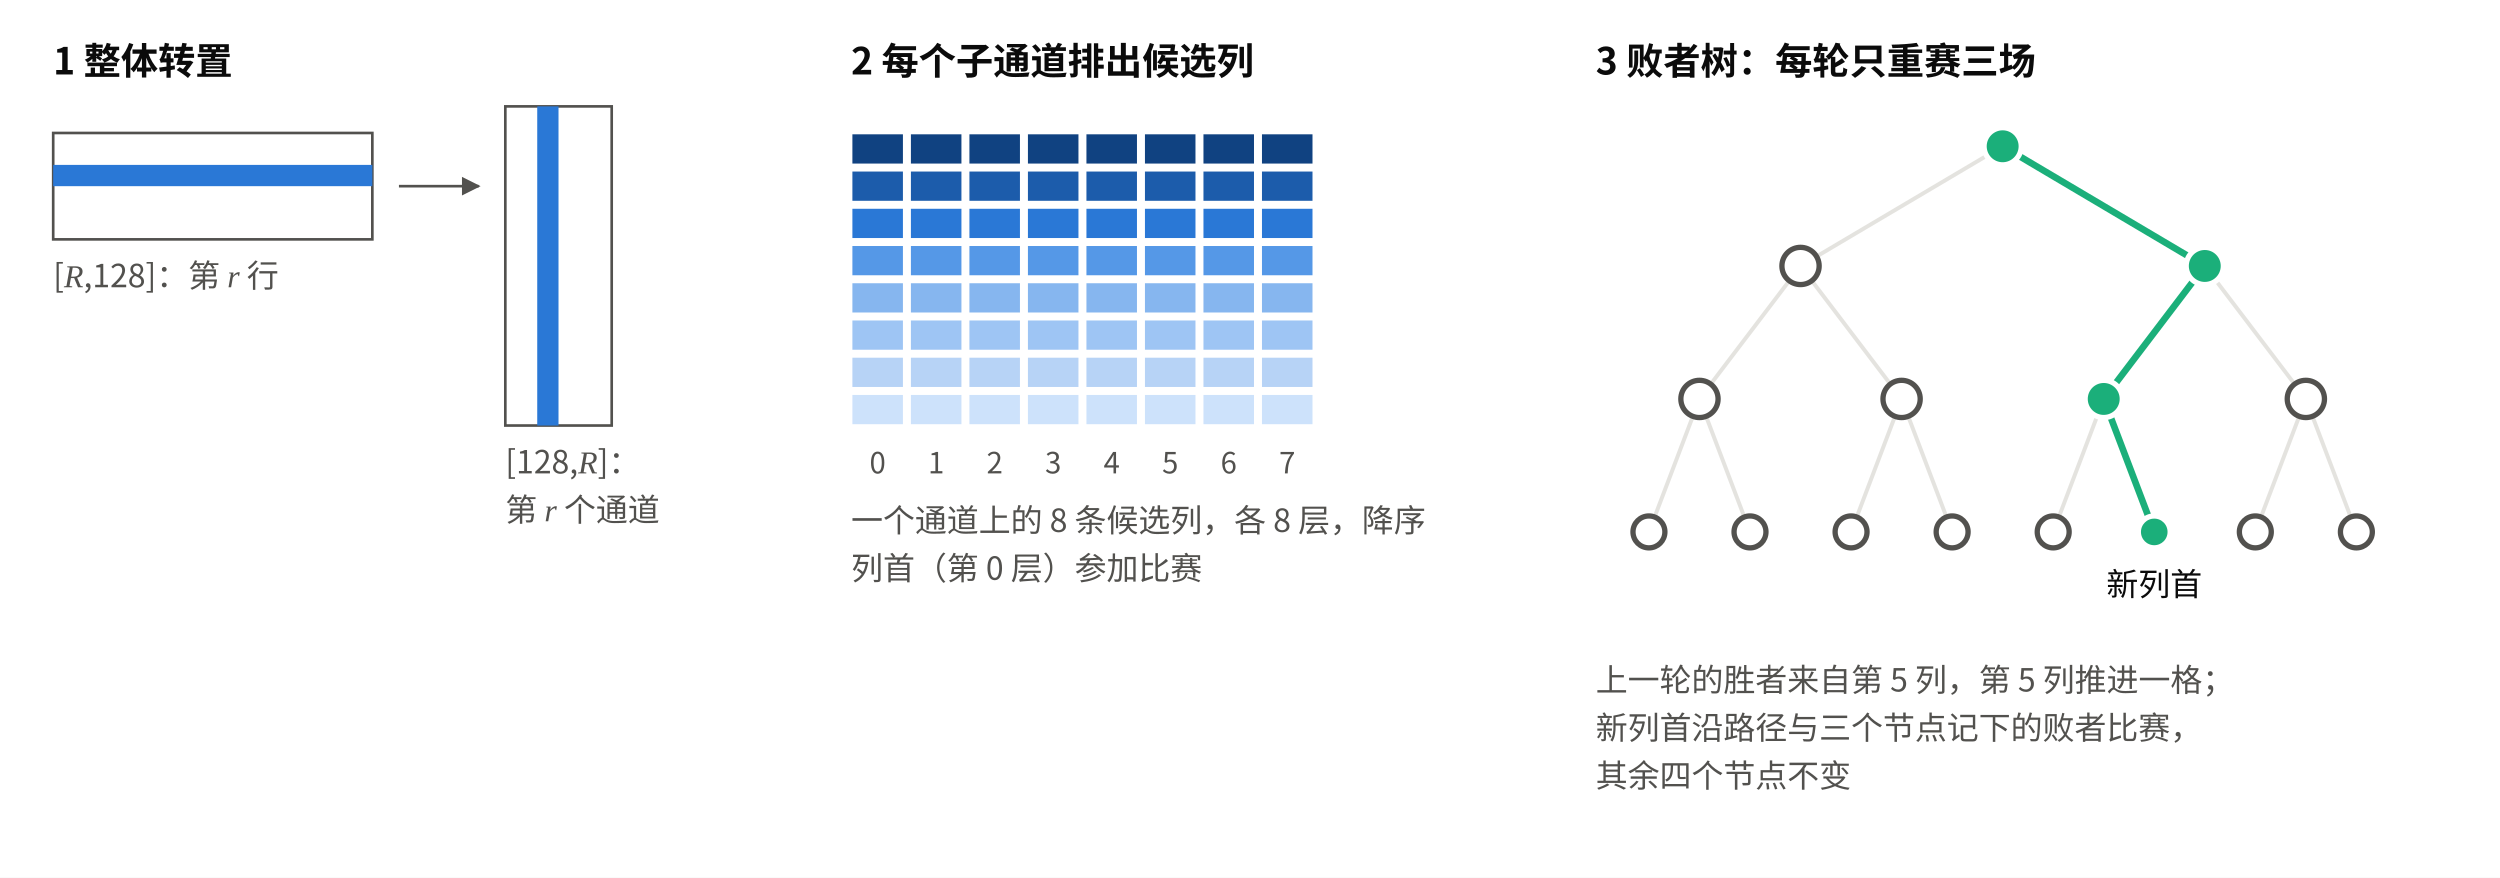
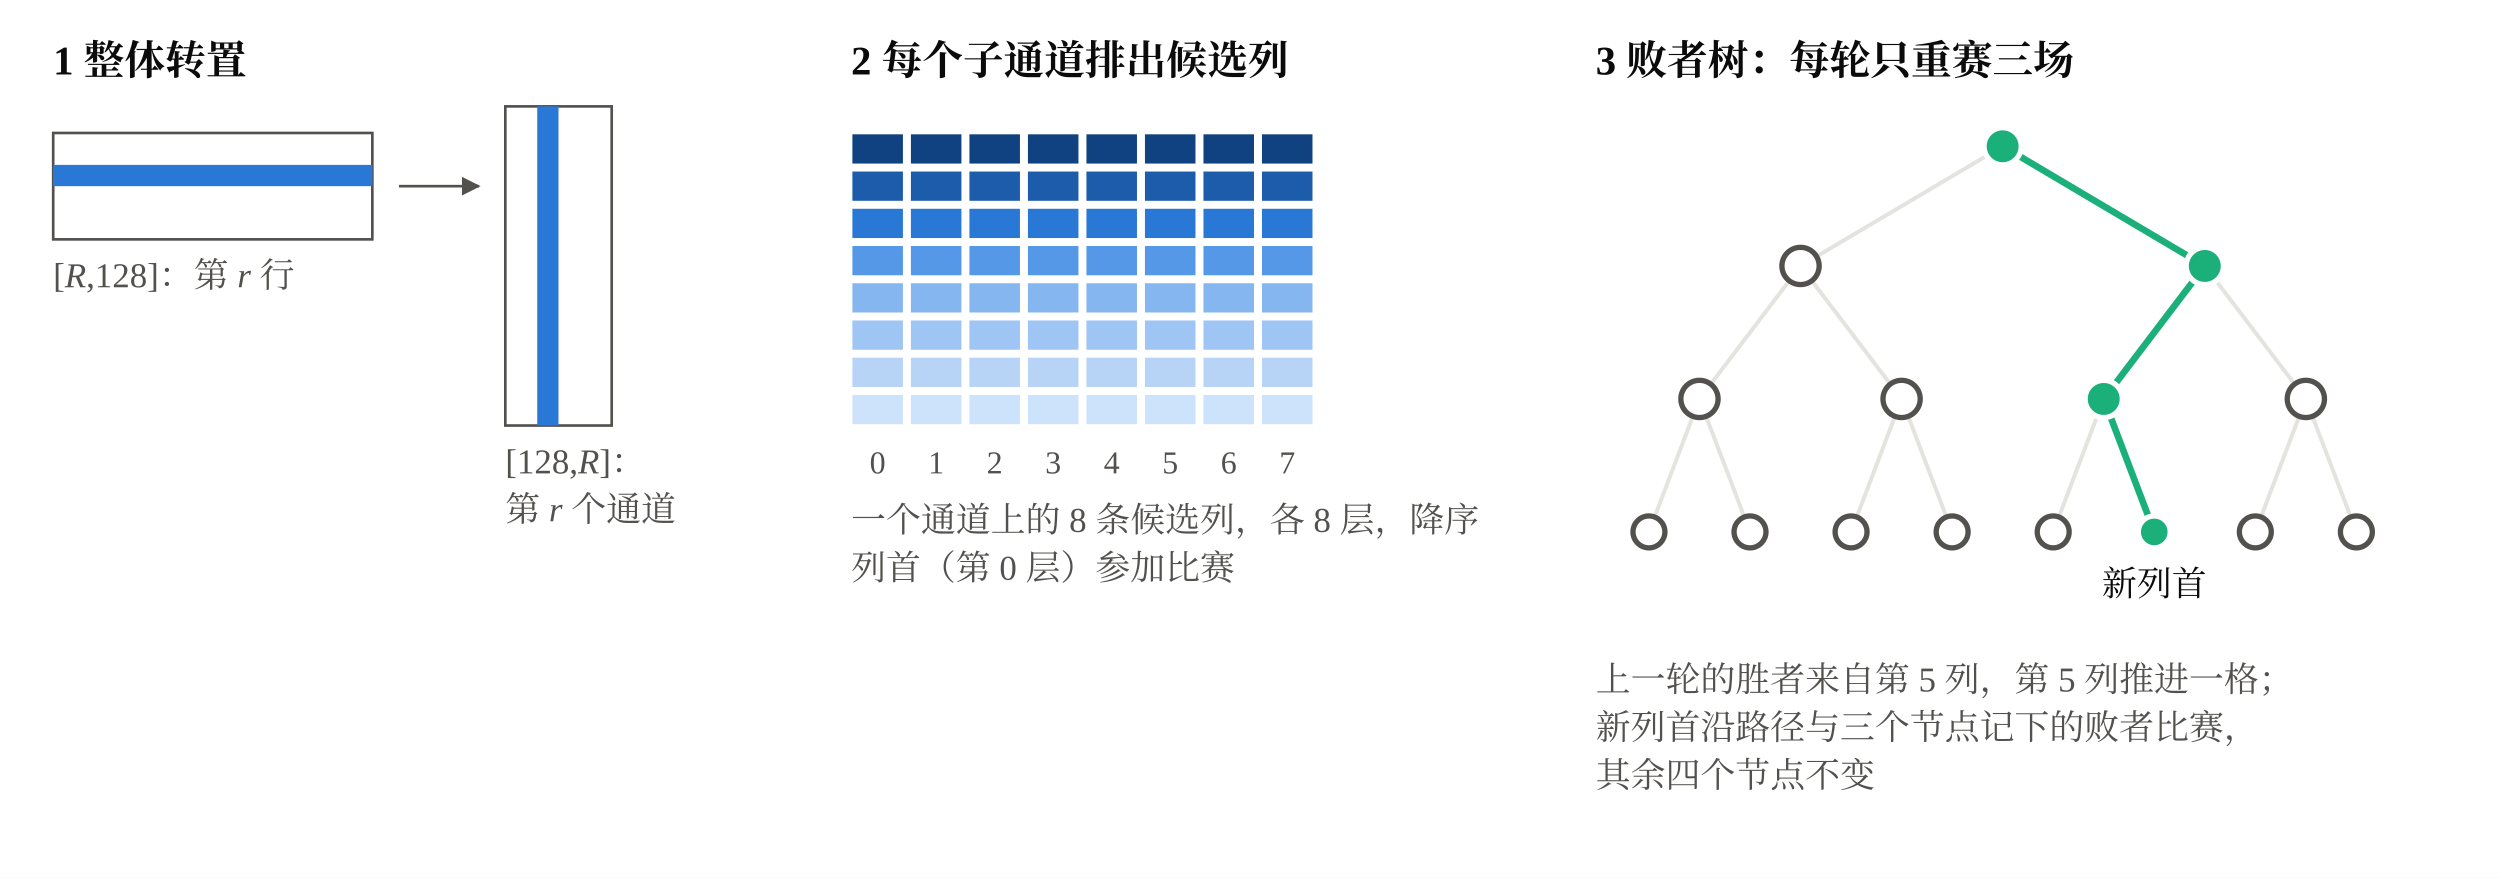
- <svg xmlns="http://www.w3.org/2000/svg" width="940" height="330" viewBox="0 0 940 330" font-family="'Noto Sans CJK SC', 'Source Han Sans SC', 'PingFang SC', 'Microsoft YaHei', sans-serif">
+ <svg xmlns="http://www.w3.org/2000/svg" width="940" height="330" viewBox="0 0 940 330" font-family="'Linux Libertine O', 'Libertinus Serif', 'Times New Roman', serif">
  <defs>
    <marker id="arrow" viewBox="0 0 10 10" refX="9" refY="5" markerWidth="7" markerHeight="7" orient="auto-start-reverse">
      <path d="M0,0 L10,5 L0,10 z" fill="#52514e" />
    </marker>
  </defs>
  <rect x="0" y="0" width="940" height="330" fill="#ffffff" />
-   <text x="20.0" y="28.0" font-size="14" text-anchor="start" fill="#0b0b0b" font-weight="bold">1 整体转置</text>
+   <text x="20.0" y="28.0" font-size="15.3" text-anchor="start" fill="#0b0b0b" font-weight="bold">1 <tspan font-family="'Noto Serif CJK SC', 'Source Han Serif SC', 'Songti SC', 'SimSun', serif">整体转置</tspan>
+   </text>
  <rect x="20.0" y="50.0" width="120.0" height="40.0" rx="0" fill="#ffffff" stroke="#52514e" />
  <rect x="20.0" y="62.0" width="120.0" height="8.0" rx="0" fill="#2a78d6" stroke="none" />
-   <text x="20.0" y="108.0" font-size="12" text-anchor="start" fill="#52514e" font-weight="normal">[<tspan font-family="Liberation Serif, serif" font-style="italic">R</tspan>,128]：第 <tspan font-family="Liberation Serif, serif" font-style="italic">r</tspan> 行</text>
+   <text x="20.0" y="108.0" font-size="13.12" text-anchor="start" fill="#52514e" font-weight="normal">[<tspan font-style="italic">R</tspan>,128]<tspan font-family="'Noto Serif CJK SC', 'Source Han Serif SC', 'Songti SC', 'SimSun', serif">：第</tspan>
+     <tspan font-style="italic">r</tspan>
+     <tspan font-family="'Noto Serif CJK SC', 'Source Han Serif SC', 'Songti SC', 'SimSun', serif">行</tspan>
+   </text>
  <line x1="150.0" y1="70.0" x2="180.0" y2="70.0" stroke="#52514e" stroke-width="1" marker-end="url(#arrow)" />
  <rect x="190.0" y="40.0" width="40.0" height="120.0" rx="0" fill="#ffffff" stroke="#52514e" />
  <rect x="202.0" y="40.0" width="8.0" height="120.0" rx="0" fill="#2a78d6" stroke="none" />
-   <text x="190.0" y="178.0" font-size="12" text-anchor="start" fill="#52514e" font-weight="normal">[128,<tspan font-family="Liberation Serif, serif" font-style="italic">R</tspan>]：</text>
-   <text x="190.0" y="196.0" font-size="12" text-anchor="start" fill="#52514e" font-weight="normal">第 <tspan font-family="Liberation Serif, serif" font-style="italic">r</tspan> 个通道</text>
-   <text x="320.0" y="28.0" font-size="14" text-anchor="start" fill="#0b0b0b" font-weight="bold">2 每个子通道排出候选列</text>
+   <text x="190.0" y="178.0" font-size="13.12" text-anchor="start" fill="#52514e" font-weight="normal">[128,<tspan font-style="italic">R</tspan>]<tspan font-family="'Noto Serif CJK SC', 'Source Han Serif SC', 'Songti SC', 'SimSun', serif">：</tspan>
+   </text>
+   <text x="190.0" y="196.0" font-size="13.12" text-anchor="start" fill="#52514e" font-weight="normal">
+     <tspan font-family="'Noto Serif CJK SC', 'Source Han Serif SC', 'Songti SC', 'SimSun', serif">第</tspan>
+     <tspan font-style="italic">r</tspan>
+     <tspan font-family="'Noto Serif CJK SC', 'Source Han Serif SC', 'Songti SC', 'SimSun', serif">个通道</tspan>
+   </text>
+   <text x="320.0" y="28.0" font-size="15.3" text-anchor="start" fill="#0b0b0b" font-weight="bold">2 <tspan font-family="'Noto Serif CJK SC', 'Source Han Serif SC', 'Songti SC', 'SimSun', serif">每个子通道排出候选列</tspan>
+   </text>
  <rect x="320.0" y="50.0" width="20.0" height="12.0" rx="0" fill="#104281" stroke="#ffffff" />
  <rect x="320.0" y="64.0" width="20.0" height="12.0" rx="0" fill="#1c5cab" stroke="#ffffff" />
  <rect x="320.0" y="78.0" width="20.0" height="12.0" rx="0" fill="#2a78d6" stroke="#ffffff" />
  <rect x="320.0" y="92.0" width="20.0" height="12.0" rx="0" fill="#5598e7" stroke="#ffffff" />
  <rect x="320.0" y="106.0" width="20.0" height="12.0" rx="0" fill="#86b6ef" stroke="#ffffff" />
  <rect x="320.0" y="120.0" width="20.0" height="12.0" rx="0" fill="#9ec5f4" stroke="#ffffff" />
  <rect x="320.0" y="134.0" width="20.0" height="12.0" rx="0" fill="#b7d3f6" stroke="#ffffff" />
  <rect x="320.0" y="148.0" width="20.0" height="12.0" rx="0" fill="#cde2fb" stroke="#ffffff" />
-   <text x="330.0" y="178.0" font-size="11" text-anchor="middle" fill="#52514e" font-weight="normal">0</text>
+   <text x="330.0" y="178.0" font-size="12.02" text-anchor="middle" fill="#52514e" font-weight="normal">0</text>
  <rect x="342.0" y="50.0" width="20.0" height="12.0" rx="0" fill="#104281" stroke="#ffffff" />
  <rect x="342.0" y="64.0" width="20.0" height="12.0" rx="0" fill="#1c5cab" stroke="#ffffff" />
  <rect x="342.0" y="78.0" width="20.0" height="12.0" rx="0" fill="#2a78d6" stroke="#ffffff" />
  <rect x="342.0" y="92.0" width="20.0" height="12.0" rx="0" fill="#5598e7" stroke="#ffffff" />
  <rect x="342.0" y="106.0" width="20.0" height="12.0" rx="0" fill="#86b6ef" stroke="#ffffff" />
  <rect x="342.0" y="120.0" width="20.0" height="12.0" rx="0" fill="#9ec5f4" stroke="#ffffff" />
  <rect x="342.0" y="134.0" width="20.0" height="12.0" rx="0" fill="#b7d3f6" stroke="#ffffff" />
  <rect x="342.0" y="148.0" width="20.0" height="12.0" rx="0" fill="#cde2fb" stroke="#ffffff" />
-   <text x="352.0" y="178.0" font-size="11" text-anchor="middle" fill="#52514e" font-weight="normal">1</text>
+   <text x="352.0" y="178.0" font-size="12.02" text-anchor="middle" fill="#52514e" font-weight="normal">1</text>
  <rect x="364.0" y="50.0" width="20.0" height="12.0" rx="0" fill="#104281" stroke="#ffffff" />
  <rect x="364.0" y="64.0" width="20.0" height="12.0" rx="0" fill="#1c5cab" stroke="#ffffff" />
  <rect x="364.0" y="78.0" width="20.0" height="12.0" rx="0" fill="#2a78d6" stroke="#ffffff" />
  <rect x="364.0" y="92.0" width="20.0" height="12.0" rx="0" fill="#5598e7" stroke="#ffffff" />
  <rect x="364.0" y="106.0" width="20.0" height="12.0" rx="0" fill="#86b6ef" stroke="#ffffff" />
  <rect x="364.0" y="120.0" width="20.0" height="12.0" rx="0" fill="#9ec5f4" stroke="#ffffff" />
  <rect x="364.0" y="134.0" width="20.0" height="12.0" rx="0" fill="#b7d3f6" stroke="#ffffff" />
  <rect x="364.0" y="148.0" width="20.0" height="12.0" rx="0" fill="#cde2fb" stroke="#ffffff" />
-   <text x="374.0" y="178.0" font-size="11" text-anchor="middle" fill="#52514e" font-weight="normal">2</text>
+   <text x="374.0" y="178.0" font-size="12.02" text-anchor="middle" fill="#52514e" font-weight="normal">2</text>
  <rect x="386.0" y="50.0" width="20.0" height="12.0" rx="0" fill="#104281" stroke="#ffffff" />
  <rect x="386.0" y="64.0" width="20.0" height="12.0" rx="0" fill="#1c5cab" stroke="#ffffff" />
  <rect x="386.0" y="78.0" width="20.0" height="12.0" rx="0" fill="#2a78d6" stroke="#ffffff" />
  <rect x="386.0" y="92.0" width="20.0" height="12.0" rx="0" fill="#5598e7" stroke="#ffffff" />
  <rect x="386.0" y="106.0" width="20.0" height="12.0" rx="0" fill="#86b6ef" stroke="#ffffff" />
  <rect x="386.0" y="120.0" width="20.0" height="12.0" rx="0" fill="#9ec5f4" stroke="#ffffff" />
  <rect x="386.0" y="134.0" width="20.0" height="12.0" rx="0" fill="#b7d3f6" stroke="#ffffff" />
  <rect x="386.0" y="148.0" width="20.0" height="12.0" rx="0" fill="#cde2fb" stroke="#ffffff" />
-   <text x="396.0" y="178.0" font-size="11" text-anchor="middle" fill="#52514e" font-weight="normal">3</text>
+   <text x="396.0" y="178.0" font-size="12.02" text-anchor="middle" fill="#52514e" font-weight="normal">3</text>
  <rect x="408.0" y="50.0" width="20.0" height="12.0" rx="0" fill="#104281" stroke="#ffffff" />
  <rect x="408.0" y="64.0" width="20.0" height="12.0" rx="0" fill="#1c5cab" stroke="#ffffff" />
  <rect x="408.0" y="78.0" width="20.0" height="12.0" rx="0" fill="#2a78d6" stroke="#ffffff" />
  <rect x="408.0" y="92.0" width="20.0" height="12.0" rx="0" fill="#5598e7" stroke="#ffffff" />
  <rect x="408.0" y="106.0" width="20.0" height="12.0" rx="0" fill="#86b6ef" stroke="#ffffff" />
  <rect x="408.0" y="120.0" width="20.0" height="12.0" rx="0" fill="#9ec5f4" stroke="#ffffff" />
  <rect x="408.0" y="134.0" width="20.0" height="12.0" rx="0" fill="#b7d3f6" stroke="#ffffff" />
  <rect x="408.0" y="148.0" width="20.0" height="12.0" rx="0" fill="#cde2fb" stroke="#ffffff" />
-   <text x="418.0" y="178.0" font-size="11" text-anchor="middle" fill="#52514e" font-weight="normal">4</text>
+   <text x="418.0" y="178.0" font-size="12.02" text-anchor="middle" fill="#52514e" font-weight="normal">4</text>
  <rect x="430.0" y="50.0" width="20.0" height="12.0" rx="0" fill="#104281" stroke="#ffffff" />
  <rect x="430.0" y="64.0" width="20.0" height="12.0" rx="0" fill="#1c5cab" stroke="#ffffff" />
  <rect x="430.0" y="78.0" width="20.0" height="12.0" rx="0" fill="#2a78d6" stroke="#ffffff" />
  <rect x="430.0" y="92.0" width="20.0" height="12.0" rx="0" fill="#5598e7" stroke="#ffffff" />
  <rect x="430.0" y="106.0" width="20.0" height="12.0" rx="0" fill="#86b6ef" stroke="#ffffff" />
  <rect x="430.0" y="120.0" width="20.0" height="12.0" rx="0" fill="#9ec5f4" stroke="#ffffff" />
  <rect x="430.0" y="134.0" width="20.0" height="12.0" rx="0" fill="#b7d3f6" stroke="#ffffff" />
  <rect x="430.0" y="148.0" width="20.0" height="12.0" rx="0" fill="#cde2fb" stroke="#ffffff" />
-   <text x="440.0" y="178.0" font-size="11" text-anchor="middle" fill="#52514e" font-weight="normal">5</text>
+   <text x="440.0" y="178.0" font-size="12.02" text-anchor="middle" fill="#52514e" font-weight="normal">5</text>
  <rect x="452.0" y="50.0" width="20.0" height="12.0" rx="0" fill="#104281" stroke="#ffffff" />
  <rect x="452.0" y="64.0" width="20.0" height="12.0" rx="0" fill="#1c5cab" stroke="#ffffff" />
  <rect x="452.0" y="78.0" width="20.0" height="12.0" rx="0" fill="#2a78d6" stroke="#ffffff" />
  <rect x="452.0" y="92.0" width="20.0" height="12.0" rx="0" fill="#5598e7" stroke="#ffffff" />
  <rect x="452.0" y="106.0" width="20.0" height="12.0" rx="0" fill="#86b6ef" stroke="#ffffff" />
  <rect x="452.0" y="120.0" width="20.0" height="12.0" rx="0" fill="#9ec5f4" stroke="#ffffff" />
  <rect x="452.0" y="134.0" width="20.0" height="12.0" rx="0" fill="#b7d3f6" stroke="#ffffff" />
  <rect x="452.0" y="148.0" width="20.0" height="12.0" rx="0" fill="#cde2fb" stroke="#ffffff" />
-   <text x="462.0" y="178.0" font-size="11" text-anchor="middle" fill="#52514e" font-weight="normal">6</text>
+   <text x="462.0" y="178.0" font-size="12.02" text-anchor="middle" fill="#52514e" font-weight="normal">6</text>
  <rect x="474.0" y="50.0" width="20.0" height="12.0" rx="0" fill="#104281" stroke="#ffffff" />
  <rect x="474.0" y="64.0" width="20.0" height="12.0" rx="0" fill="#1c5cab" stroke="#ffffff" />
  <rect x="474.0" y="78.0" width="20.0" height="12.0" rx="0" fill="#2a78d6" stroke="#ffffff" />
  <rect x="474.0" y="92.0" width="20.0" height="12.0" rx="0" fill="#5598e7" stroke="#ffffff" />
  <rect x="474.0" y="106.0" width="20.0" height="12.0" rx="0" fill="#86b6ef" stroke="#ffffff" />
  <rect x="474.0" y="120.0" width="20.0" height="12.0" rx="0" fill="#9ec5f4" stroke="#ffffff" />
  <rect x="474.0" y="134.0" width="20.0" height="12.0" rx="0" fill="#b7d3f6" stroke="#ffffff" />
  <rect x="474.0" y="148.0" width="20.0" height="12.0" rx="0" fill="#cde2fb" stroke="#ffffff" />
-   <text x="484.0" y="178.0" font-size="11" text-anchor="middle" fill="#52514e" font-weight="normal">7</text>
-   <text x="320.0" y="200.0" font-size="12" text-anchor="start" fill="#52514e" font-weight="normal">一个通道上的 8 条候选列，各 8 层，降序</text>
-   <text x="320.0" y="218.0" font-size="12" text-anchor="start" fill="#52514e" font-weight="normal">列首（第 0 层）参加比赛</text>
-   <text x="600.0" y="28.0" font-size="14" text-anchor="start" fill="#0b0b0b" font-weight="bold">3 败者树：每轮只重赛三场</text>
+   <text x="484.0" y="178.0" font-size="12.02" text-anchor="middle" fill="#52514e" font-weight="normal">7</text>
+   <text x="320.0" y="200.0" font-size="13.12" text-anchor="start" fill="#52514e" font-weight="normal">
+     <tspan font-family="'Noto Serif CJK SC', 'Source Han Serif SC', 'Songti SC', 'SimSun', serif">一个通道上的</tspan> 8 <tspan font-family="'Noto Serif CJK SC', 'Source Han Serif SC', 'Songti SC', 'SimSun', serif">条候选列，各</tspan> 8 <tspan font-family="'Noto Serif CJK SC', 'Source Han Serif SC', 'Songti SC', 'SimSun', serif">层，降序</tspan>
+   </text>
+   <text x="320.0" y="218.0" font-size="13.12" text-anchor="start" fill="#52514e" font-weight="normal">
+     <tspan font-family="'Noto Serif CJK SC', 'Source Han Serif SC', 'Songti SC', 'SimSun', serif">列首（第</tspan> 0 <tspan font-family="'Noto Serif CJK SC', 'Source Han Serif SC', 'Songti SC', 'SimSun', serif">层）参加比赛</tspan>
+   </text>
+   <text x="600.0" y="28.0" font-size="15.3" text-anchor="start" fill="#0b0b0b" font-weight="bold">3 <tspan font-family="'Noto Serif CJK SC', 'Source Han Serif SC', 'Songti SC', 'SimSun', serif">败者树：每轮只重赛三场</tspan>
+   </text>
  <line x1="620.0" y1="200.0" x2="639.0" y2="150.0" stroke="#e4e3df" stroke-width="1.5" />
  <line x1="658.0" y1="200.0" x2="639.0" y2="150.0" stroke="#e4e3df" stroke-width="1.5" />
  <line x1="696.0" y1="200.0" x2="715.0" y2="150.0" stroke="#e4e3df" stroke-width="1.5" />
  <line x1="734.0" y1="200.0" x2="715.0" y2="150.0" stroke="#e4e3df" stroke-width="1.5" />
  <line x1="772.0" y1="200.0" x2="791.0" y2="150.0" stroke="#e4e3df" stroke-width="1.5" />
  <line x1="810.0" y1="200.0" x2="791.0" y2="150.0" stroke="#1baf7a" stroke-width="2.5" />
  <line x1="848.0" y1="200.0" x2="867.0" y2="150.0" stroke="#e4e3df" stroke-width="1.5" />
  <line x1="886.0" y1="200.0" x2="867.0" y2="150.0" stroke="#e4e3df" stroke-width="1.5" />
  <line x1="639.0" y1="150.0" x2="677.0" y2="100.0" stroke="#e4e3df" stroke-width="1.5" />
  <line x1="715.0" y1="150.0" x2="677.0" y2="100.0" stroke="#e4e3df" stroke-width="1.5" />
  <line x1="791.0" y1="150.0" x2="829.0" y2="100.0" stroke="#1baf7a" stroke-width="2.5" />
  <line x1="867.0" y1="150.0" x2="829.0" y2="100.0" stroke="#e4e3df" stroke-width="1.5" />
  <line x1="677.0" y1="100.0" x2="753.0" y2="55.0" stroke="#e4e3df" stroke-width="1.5" />
  <line x1="829.0" y1="100.0" x2="753.0" y2="55.0" stroke="#1baf7a" stroke-width="2.5" />
  <circle cx="620.0" cy="200.0" r="6" fill="#ffffff" stroke="#52514e" stroke-width="2" />
  <circle cx="658.0" cy="200.0" r="6" fill="#ffffff" stroke="#52514e" stroke-width="2" />
  <circle cx="696.0" cy="200.0" r="6" fill="#ffffff" stroke="#52514e" stroke-width="2" />
  <circle cx="734.0" cy="200.0" r="6" fill="#ffffff" stroke="#52514e" stroke-width="2" />
  <circle cx="772.0" cy="200.0" r="6" fill="#ffffff" stroke="#52514e" stroke-width="2" />
  <circle cx="810.0" cy="200.0" r="6" fill="#1baf7a" stroke="#ffffff" stroke-width="2" />
  <circle cx="848.0" cy="200.0" r="6" fill="#ffffff" stroke="#52514e" stroke-width="2" />
  <circle cx="886.0" cy="200.0" r="6" fill="#ffffff" stroke="#52514e" stroke-width="2" />
  <circle cx="639.0" cy="150.0" r="7" fill="#ffffff" stroke="#52514e" stroke-width="2" />
  <circle cx="715.0" cy="150.0" r="7" fill="#ffffff" stroke="#52514e" stroke-width="2" />
  <circle cx="791.0" cy="150.0" r="7" fill="#1baf7a" stroke="#ffffff" stroke-width="2" />
  <circle cx="867.0" cy="150.0" r="7" fill="#ffffff" stroke="#52514e" stroke-width="2" />
  <circle cx="677.0" cy="100.0" r="7" fill="#ffffff" stroke="#52514e" stroke-width="2" />
  <circle cx="829.0" cy="100.0" r="7" fill="#1baf7a" stroke="#ffffff" stroke-width="2" />
  <circle cx="753.0" cy="55.0" r="7" fill="#1baf7a" stroke="#ffffff" stroke-width="2" />
-   <text x="810.0" y="224.0" font-size="12" text-anchor="middle" fill="#0b0b0b" font-weight="normal">新列首</text>
-   <text x="600.0" y="260.0" font-size="12" text-anchor="start" fill="#52514e" font-weight="normal">上一轮的胜者来自第 5 列，第 5 列推进一格；</text>
-   <text x="600.0" y="278.0" font-size="12" text-anchor="start" fill="#52514e" font-weight="normal">新列首沿路径与三个节点记下的败者比赛，</text>
-   <text x="600.0" y="296.0" font-size="12" text-anchor="start" fill="#52514e" font-weight="normal">其余四个节点不变</text>
+   <text x="810.0" y="224.0" font-size="13.12" text-anchor="middle" fill="#0b0b0b" font-weight="normal">
+     <tspan font-family="'Noto Serif CJK SC', 'Source Han Serif SC', 'Songti SC', 'SimSun', serif">新列首</tspan>
+   </text>
+   <text x="600.0" y="260.0" font-size="13.12" text-anchor="start" fill="#52514e" font-weight="normal">
+     <tspan font-family="'Noto Serif CJK SC', 'Source Han Serif SC', 'Songti SC', 'SimSun', serif">上一轮的胜者来自第</tspan> 5 <tspan font-family="'Noto Serif CJK SC', 'Source Han Serif SC', 'Songti SC', 'SimSun', serif">列，第</tspan> 5 <tspan font-family="'Noto Serif CJK SC', 'Source Han Serif SC', 'Songti SC', 'SimSun', serif">列推进一格；</tspan>
+   </text>
+   <text x="600.0" y="278.0" font-size="13.12" text-anchor="start" fill="#52514e" font-weight="normal">
+     <tspan font-family="'Noto Serif CJK SC', 'Source Han Serif SC', 'Songti SC', 'SimSun', serif">新列首沿路径与三个节点记下的败者比赛，</tspan>
+   </text>
+   <text x="600.0" y="296.0" font-size="13.12" text-anchor="start" fill="#52514e" font-weight="normal">
+     <tspan font-family="'Noto Serif CJK SC', 'Source Han Serif SC', 'Songti SC', 'SimSun', serif">其余四个节点不变</tspan>
+   </text>
</svg>
